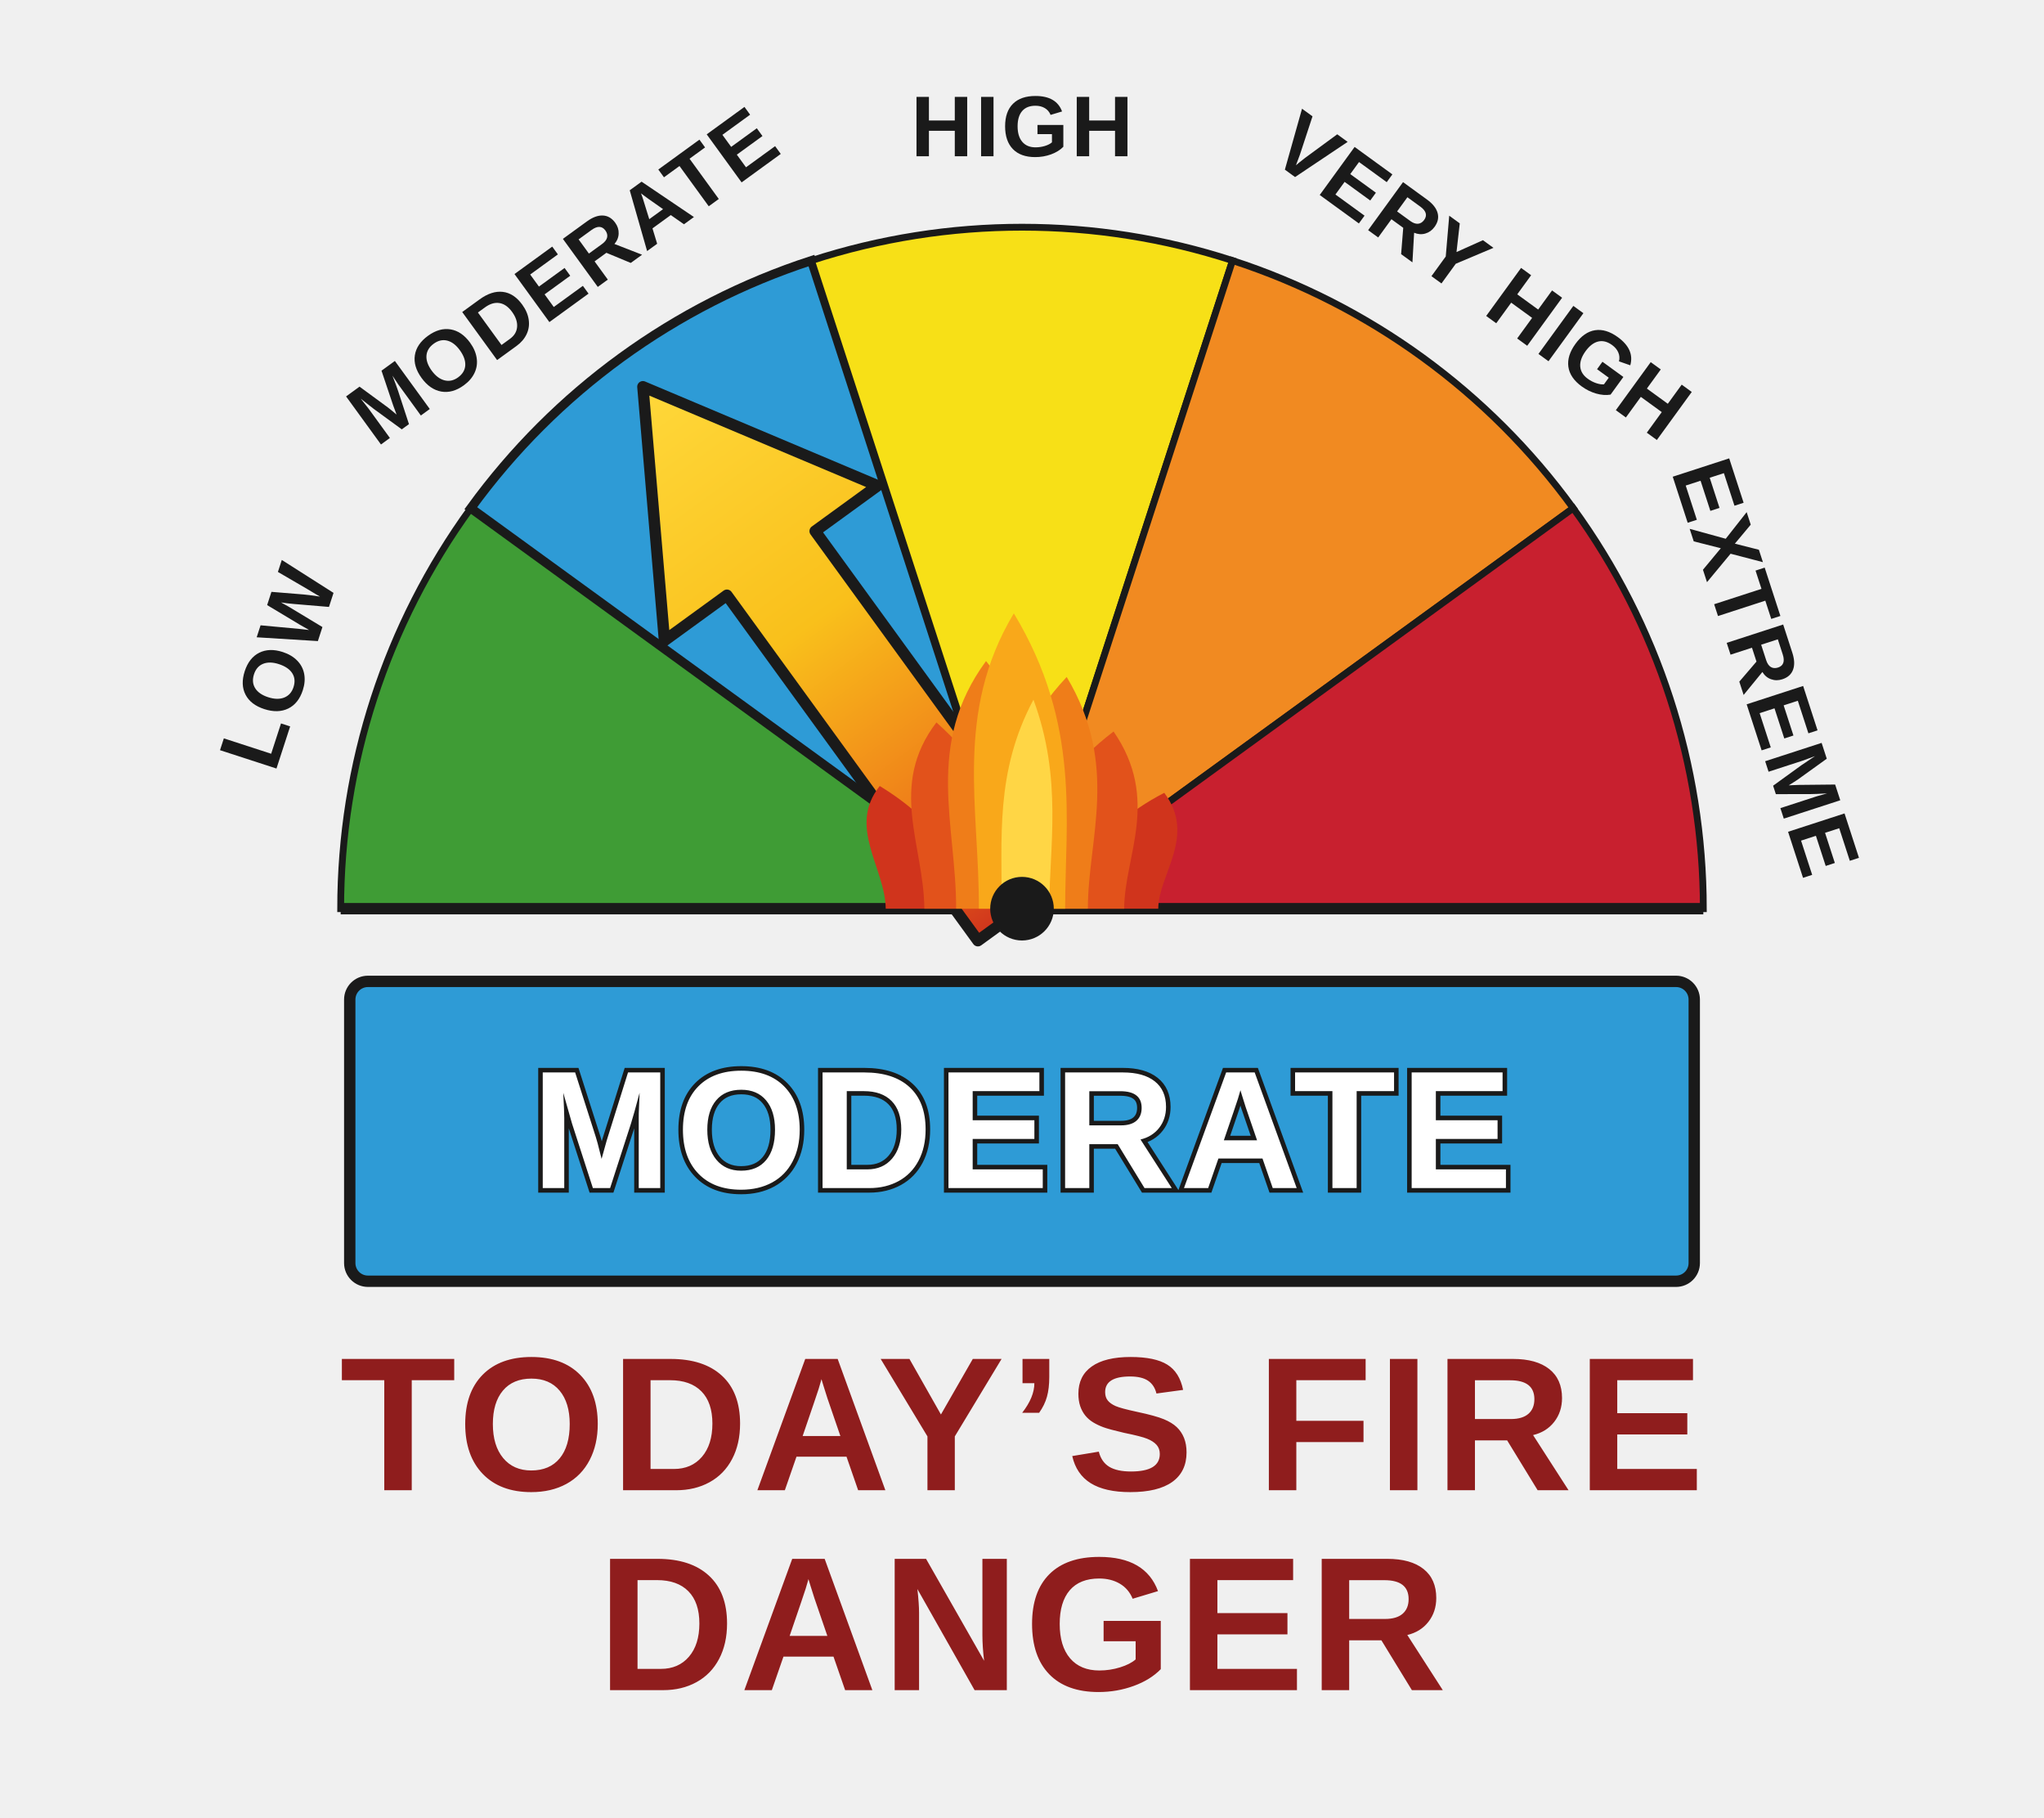
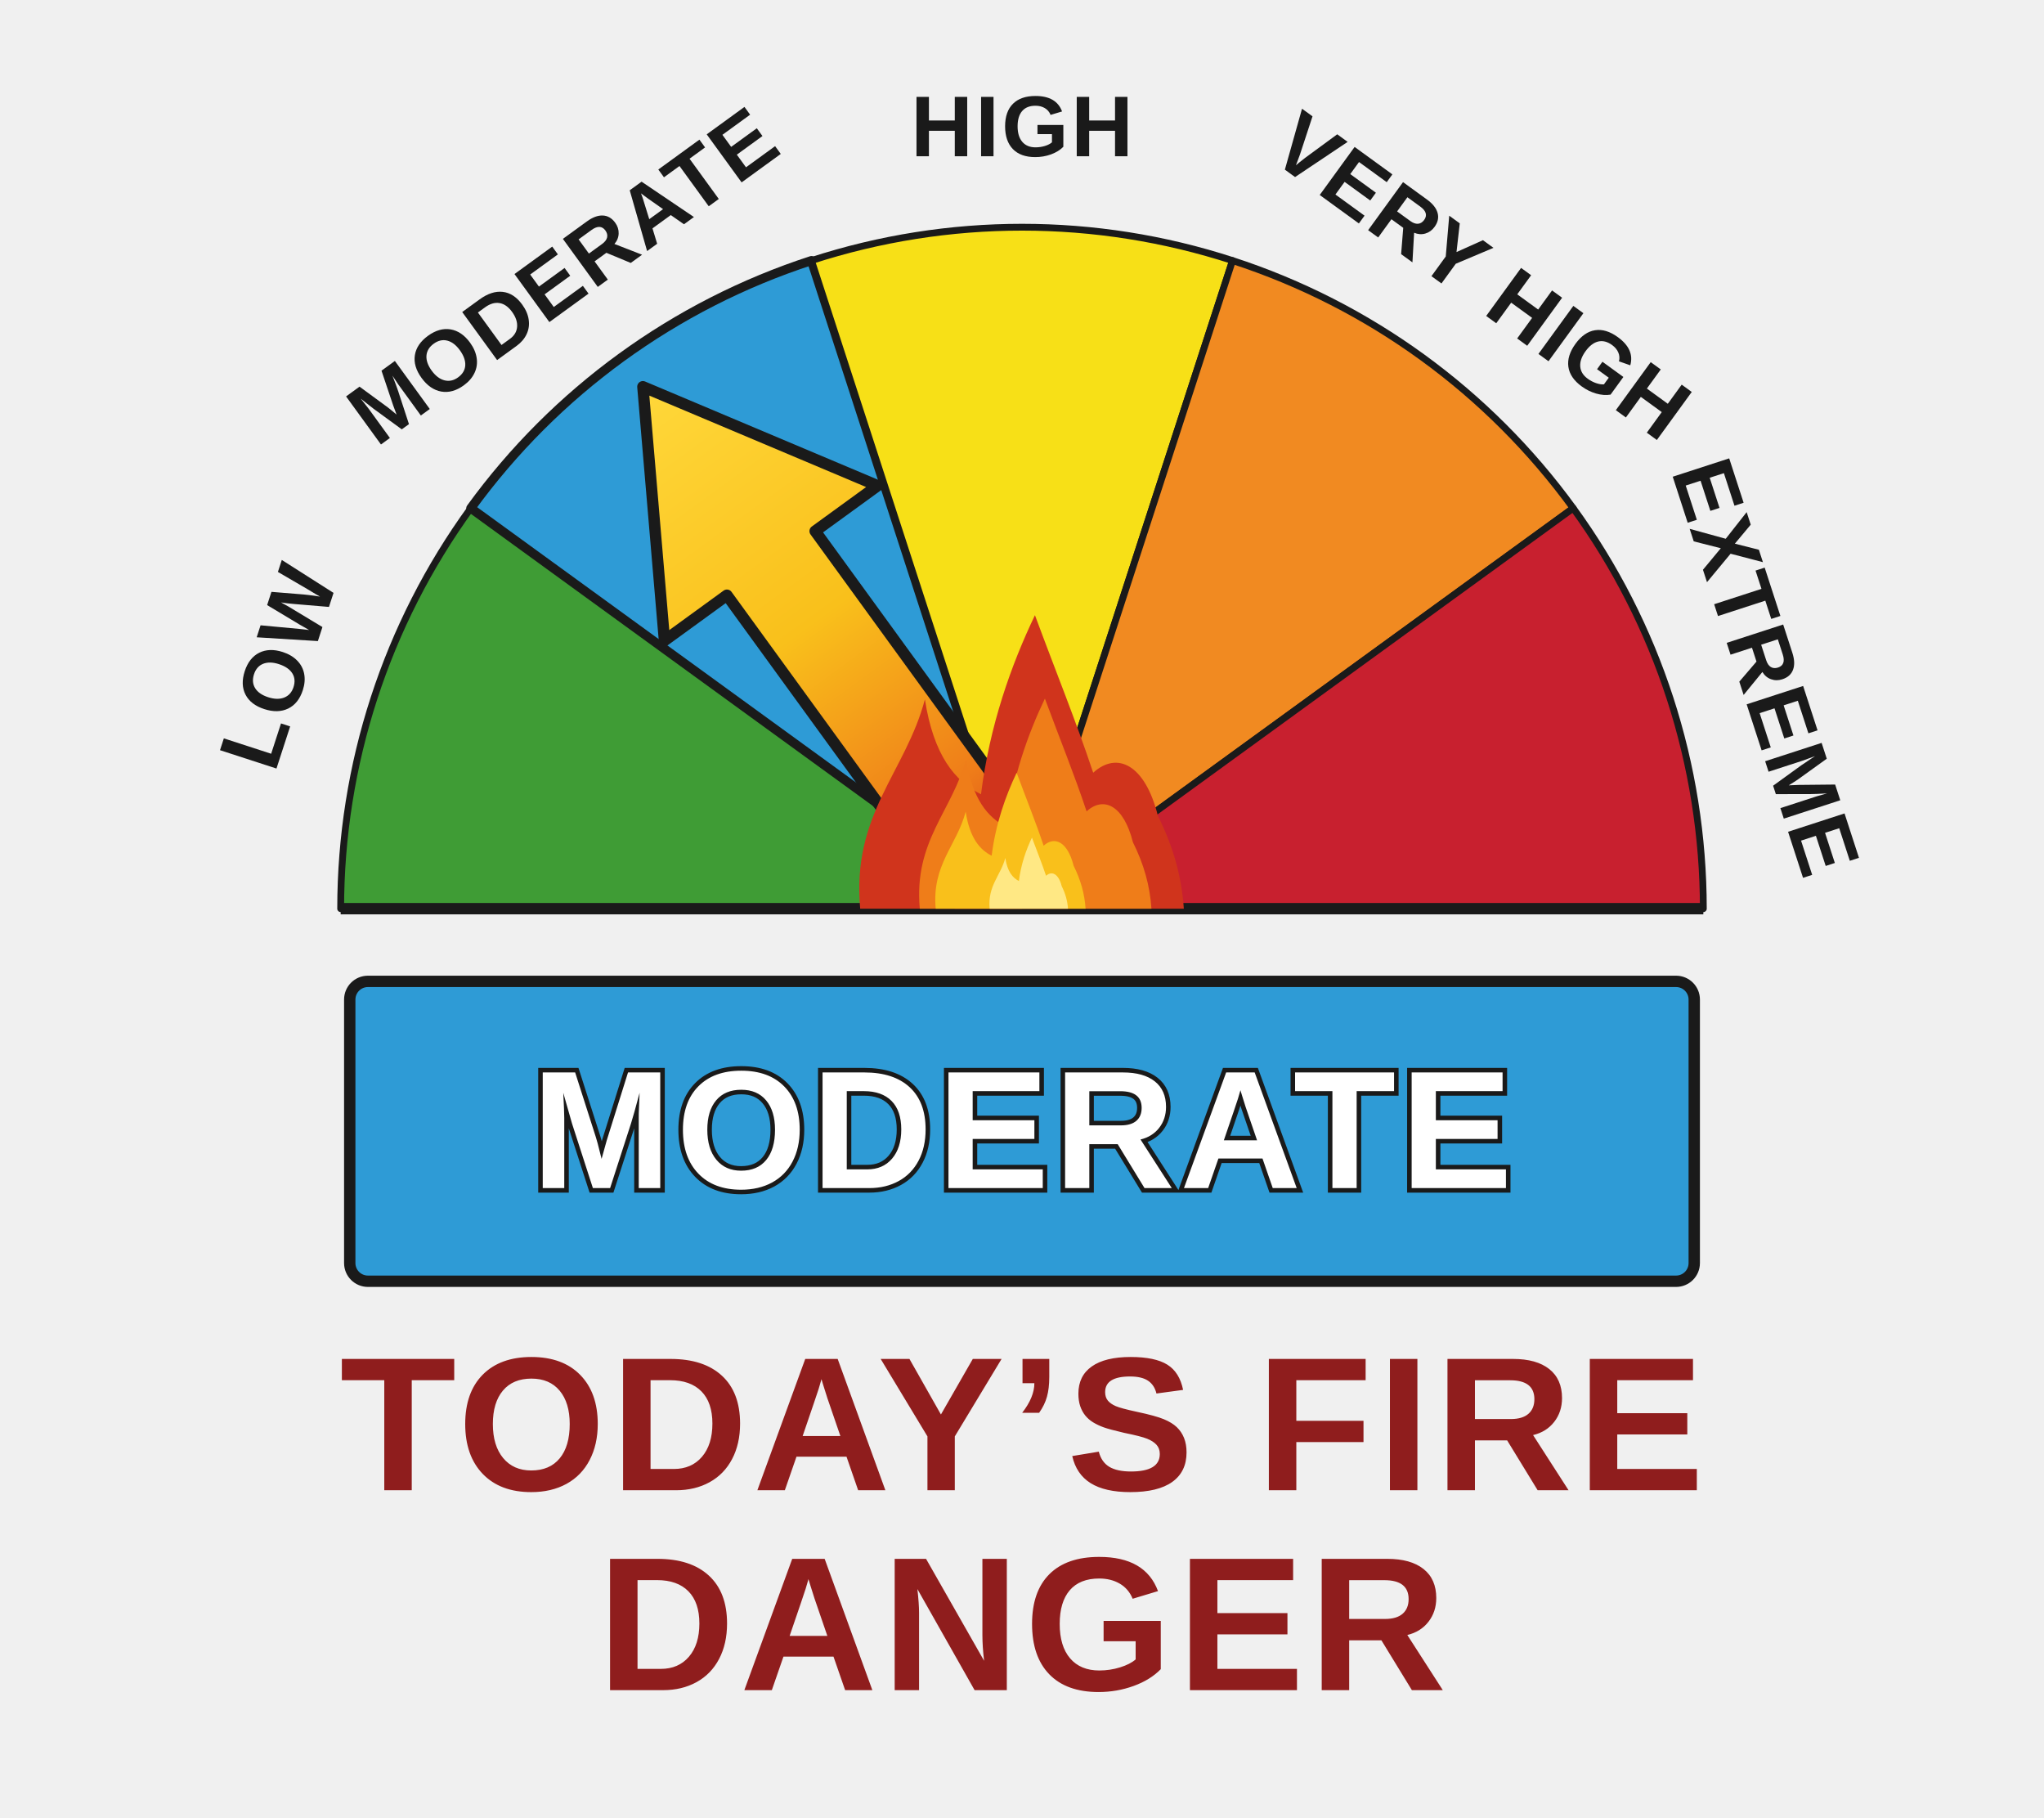
<svg xmlns="http://www.w3.org/2000/svg" viewBox="0 0 900 800" width="900" height="800" role="img" aria-labelledby="t-moderate">
-   <path d="M 450.0 400.0 L 150.0 400.0 A 300 300 0 0 1 207.3 223.7 Z" fill="#3f9c35" stroke="#1a1a1a" stroke-width="3" />
-   <path d="M 450.0 400.0 L 207.3 223.7 A 300 300 0 0 1 357.3 114.7 Z" fill="#2e9bd6" stroke="#1a1a1a" stroke-width="4" />
-   <path d="M 450.0 400.0 L 357.3 114.7 A 300 300 0 0 1 542.7 114.7 Z" fill="#f7e017" stroke="#1a1a1a" stroke-width="3" />
-   <path d="M 450.0 400.0 L 542.7 114.7 A 300 300 0 0 1 692.7 223.7 Z" fill="#f18a21" stroke="#1a1a1a" stroke-width="3" />
-   <path d="M 450.0 400.0 L 692.7 223.7 A 300 300 0 0 1 750.0 400.0 Z" fill="#c8202f" stroke="#1a1a1a" stroke-width="3" />
+   <path d="M 450.0 400.0 L 150.0 400.0 A 300 300 0 0 1 207.3 223.7 Z" fill="#3f9c35" stroke="#1a1a1a" stroke-width="3" stroke-linejoin="round" />
+   <path d="M 450.0 400.0 L 207.3 223.7 A 300 300 0 0 1 357.3 114.7 Z" fill="#2e9bd6" stroke="#1a1a1a" stroke-width="4" stroke-linejoin="round" />
+   <path d="M 450.0 400.0 L 357.3 114.7 A 300 300 0 0 1 542.7 114.7 Z" fill="#f7e017" stroke="#1a1a1a" stroke-width="3" stroke-linejoin="round" />
+   <path d="M 450.0 400.0 L 542.7 114.7 A 300 300 0 0 1 692.7 223.7 Z" fill="#f18a21" stroke="#1a1a1a" stroke-width="3" stroke-linejoin="round" />
+   <path d="M 450.0 400.0 L 692.7 223.7 A 300 300 0 0 1 750.0 400.0 Z" fill="#c8202f" stroke="#1a1a1a" stroke-width="3" stroke-linejoin="round" />
  <line x1="150" y1="400" x2="750" y2="400" stroke="#1a1a1a" stroke-width="5" />
  <text x="124.7" y="294.3" transform="rotate(288.0 124.7 294.3)" text-anchor="middle" dominant-baseline="middle" font-family="Oswald, 'Arial Narrow', 'Helvetica Neue', Arial, sans-serif" font-size="38" font-weight="700" fill="#1a1a1a" letter-spacing="1">LOW</text>
  <text x="249.0" y="123.3" transform="rotate(324.0 249.0 123.3)" text-anchor="middle" dominant-baseline="middle" font-family="Oswald, 'Arial Narrow', 'Helvetica Neue', Arial, sans-serif" font-size="38" font-weight="700" fill="#1a1a1a" letter-spacing="1">MODERATE</text>
  <text x="450.0" y="58.0" transform="rotate(360.0 450.0 58.0)" text-anchor="middle" dominant-baseline="middle" font-family="Oswald, 'Arial Narrow', 'Helvetica Neue', Arial, sans-serif" font-size="38" font-weight="700" fill="#1a1a1a" letter-spacing="1">HIGH</text>
  <text x="651.0" y="123.3" transform="rotate(396.0 651.0 123.3)" text-anchor="middle" dominant-baseline="middle" font-family="Oswald, 'Arial Narrow', 'Helvetica Neue', Arial, sans-serif" font-size="38" font-weight="700" fill="#1a1a1a" letter-spacing="1">VERY HIGH</text>
  <text x="775.3" y="294.3" transform="rotate(432.0 775.3 294.3)" text-anchor="middle" dominant-baseline="middle" font-family="Oswald, 'Arial Narrow', 'Helvetica Neue', Arial, sans-serif" font-size="38" font-weight="700" fill="#1a1a1a" letter-spacing="1">EXTREME</text>
  <defs>
    <linearGradient id="arrow-moderate" gradientUnits="userSpaceOnUse" x1="450" y1="116" x2="450" y2="400">
      <stop offset="0" stop-color="#ffd83a" />
      <stop offset="0.45" stop-color="#f9c01b" />
      <stop offset="0.78" stop-color="#ef7d19" />
      <stop offset="1" stop-color="#d0341c" />
    </linearGradient>
+     <clipPath id="gauge-moderate">
+       <rect x="0" y="0" width="900" height="400" />
+     </clipPath>
  </defs>
-   <g transform="rotate(-36.0 450 400)">
-     <path d="M 450 116                  L 508 212                  L 474 212                  L 474 400                  L 426 400                  L 426 212                  L 392 212 Z" fill="url(#arrow-moderate)" stroke="#1a1a1a" stroke-width="5" stroke-linejoin="round" />
+   <g clip-path="url(#gauge-moderate)">
+     <g transform="rotate(-36.0 450 400)">
+       <path d="M 450 116                  L 508 212                  L 474 212                  L 474 400                  L 426 400                  L 426 212                  L 392 212 Z" fill="url(#arrow-moderate)" stroke="#1a1a1a" stroke-width="5" stroke-linejoin="round" />
+     </g>
  </g>
-   <path d="M 390 400 C 389.76 382 373 364 387.36 346 C 420 366 421 384 421 400 Z" fill="#d0341c" />
-   <path d="M 479 400 C 479.04 383 480 366 512.64 349 C 527 368 510 385 510 400 Z" fill="#d0341c" />
-   <path d="M 407 400 C 406.8 372 391 346 412.32 318 C 447 349 444 375 444 400 Z" fill="#e2521b" />
-   <path d="M 457 400 C 457.2 373 455 349 490.32 322 C 511 352 495 377 495 400 Z" fill="#e2521b" />
-   <path d="M 421 400 C 421.08 363 407 328 434.16 291 C 468 332 462 367 462 400 Z" fill="#ef7d19" />
-   <path d="M 441 400 C 441.36 365 437 333 469.68 298 C 493 337 479 369 479 400 Z" fill="#ef7d19" />
-   <path d="M 431 400 C 431.28 356 420 314 446.4 270 C 476 319 469 361 469 400 Z" fill="#f9a81a" />
-   <path d="M 441 400 C 441.3 369 438 340 455.04 308 C 468 343 462 373 462 400 Z" fill="#ffd645" />
-   <circle cx="450" cy="400" r="14" fill="#1a1a1a" />
+   <path transform="translate(450 400) scale(0.95)" d="M -75 0 C -79 -44 -54 -63 -45 -97 C -41 -71 -31 -59 -19 -53 C -15 -85 -5 -113 6 -136 C 16 -109 25 -87 33 -63 C 44 -73 57 -67 63 -43 C 70 -29 74 -15 75 0 Z" fill="#d0341c" />
+   <path transform="translate(456 400) scale(0.68)" d="M -75 0 C -79 -44 -54 -63 -45 -97 C -41 -71 -31 -59 -19 -53 C -15 -85 -5 -113 6 -136 C 16 -109 25 -87 33 -63 C 44 -73 57 -67 63 -43 C 70 -29 74 -15 75 0 Z" fill="#ef7d19" />
+   <path transform="translate(445 400) scale(0.44)" d="M -75 0 C -79 -44 -54 -63 -45 -97 C -41 -71 -31 -59 -19 -53 C -15 -85 -5 -113 6 -136 C 16 -109 25 -87 33 -63 C 44 -73 57 -67 63 -43 C 70 -29 74 -15 75 0 Z" fill="#f9c01b" />
+   <path transform="translate(453 400) scale(0.23)" d="M -75 0 C -79 -44 -54 -63 -45 -97 C -41 -71 -31 -59 -19 -53 C -15 -85 -5 -113 6 -136 C 16 -109 25 -87 33 -63 C 44 -73 57 -67 63 -43 C 70 -29 74 -15 75 0 Z" fill="#ffe884" />
  <rect x="154" y="432" width="592" height="132" rx="8" fill="#2e9bd6" stroke="#1a1a1a" stroke-width="5" />
  <text x="450" y="502" text-anchor="middle" dominant-baseline="middle" font-family="Oswald, 'Arial Narrow', 'Helvetica Neue', Arial, sans-serif" font-size="74" font-weight="700" fill="#ffffff" stroke="#1a1a1a" stroke-width="4" paint-order="stroke" letter-spacing="2">MODERATE</text>
  <text x="450" y="656" text-anchor="middle" font-family="Oswald, 'Arial Narrow', 'Helvetica Neue', Arial, sans-serif" font-size="84" font-weight="700" fill="#8f1d1d" stroke="none" stroke-width="0" stroke-linejoin="round" paint-order="stroke" letter-spacing="2">TODAY’S FIRE</text>
  <text x="450" y="744" text-anchor="middle" font-family="Oswald, 'Arial Narrow', 'Helvetica Neue', Arial, sans-serif" font-size="84" font-weight="700" fill="#8f1d1d" stroke="none" stroke-width="0" stroke-linejoin="round" paint-order="stroke" letter-spacing="2">DANGER</text>
</svg>
